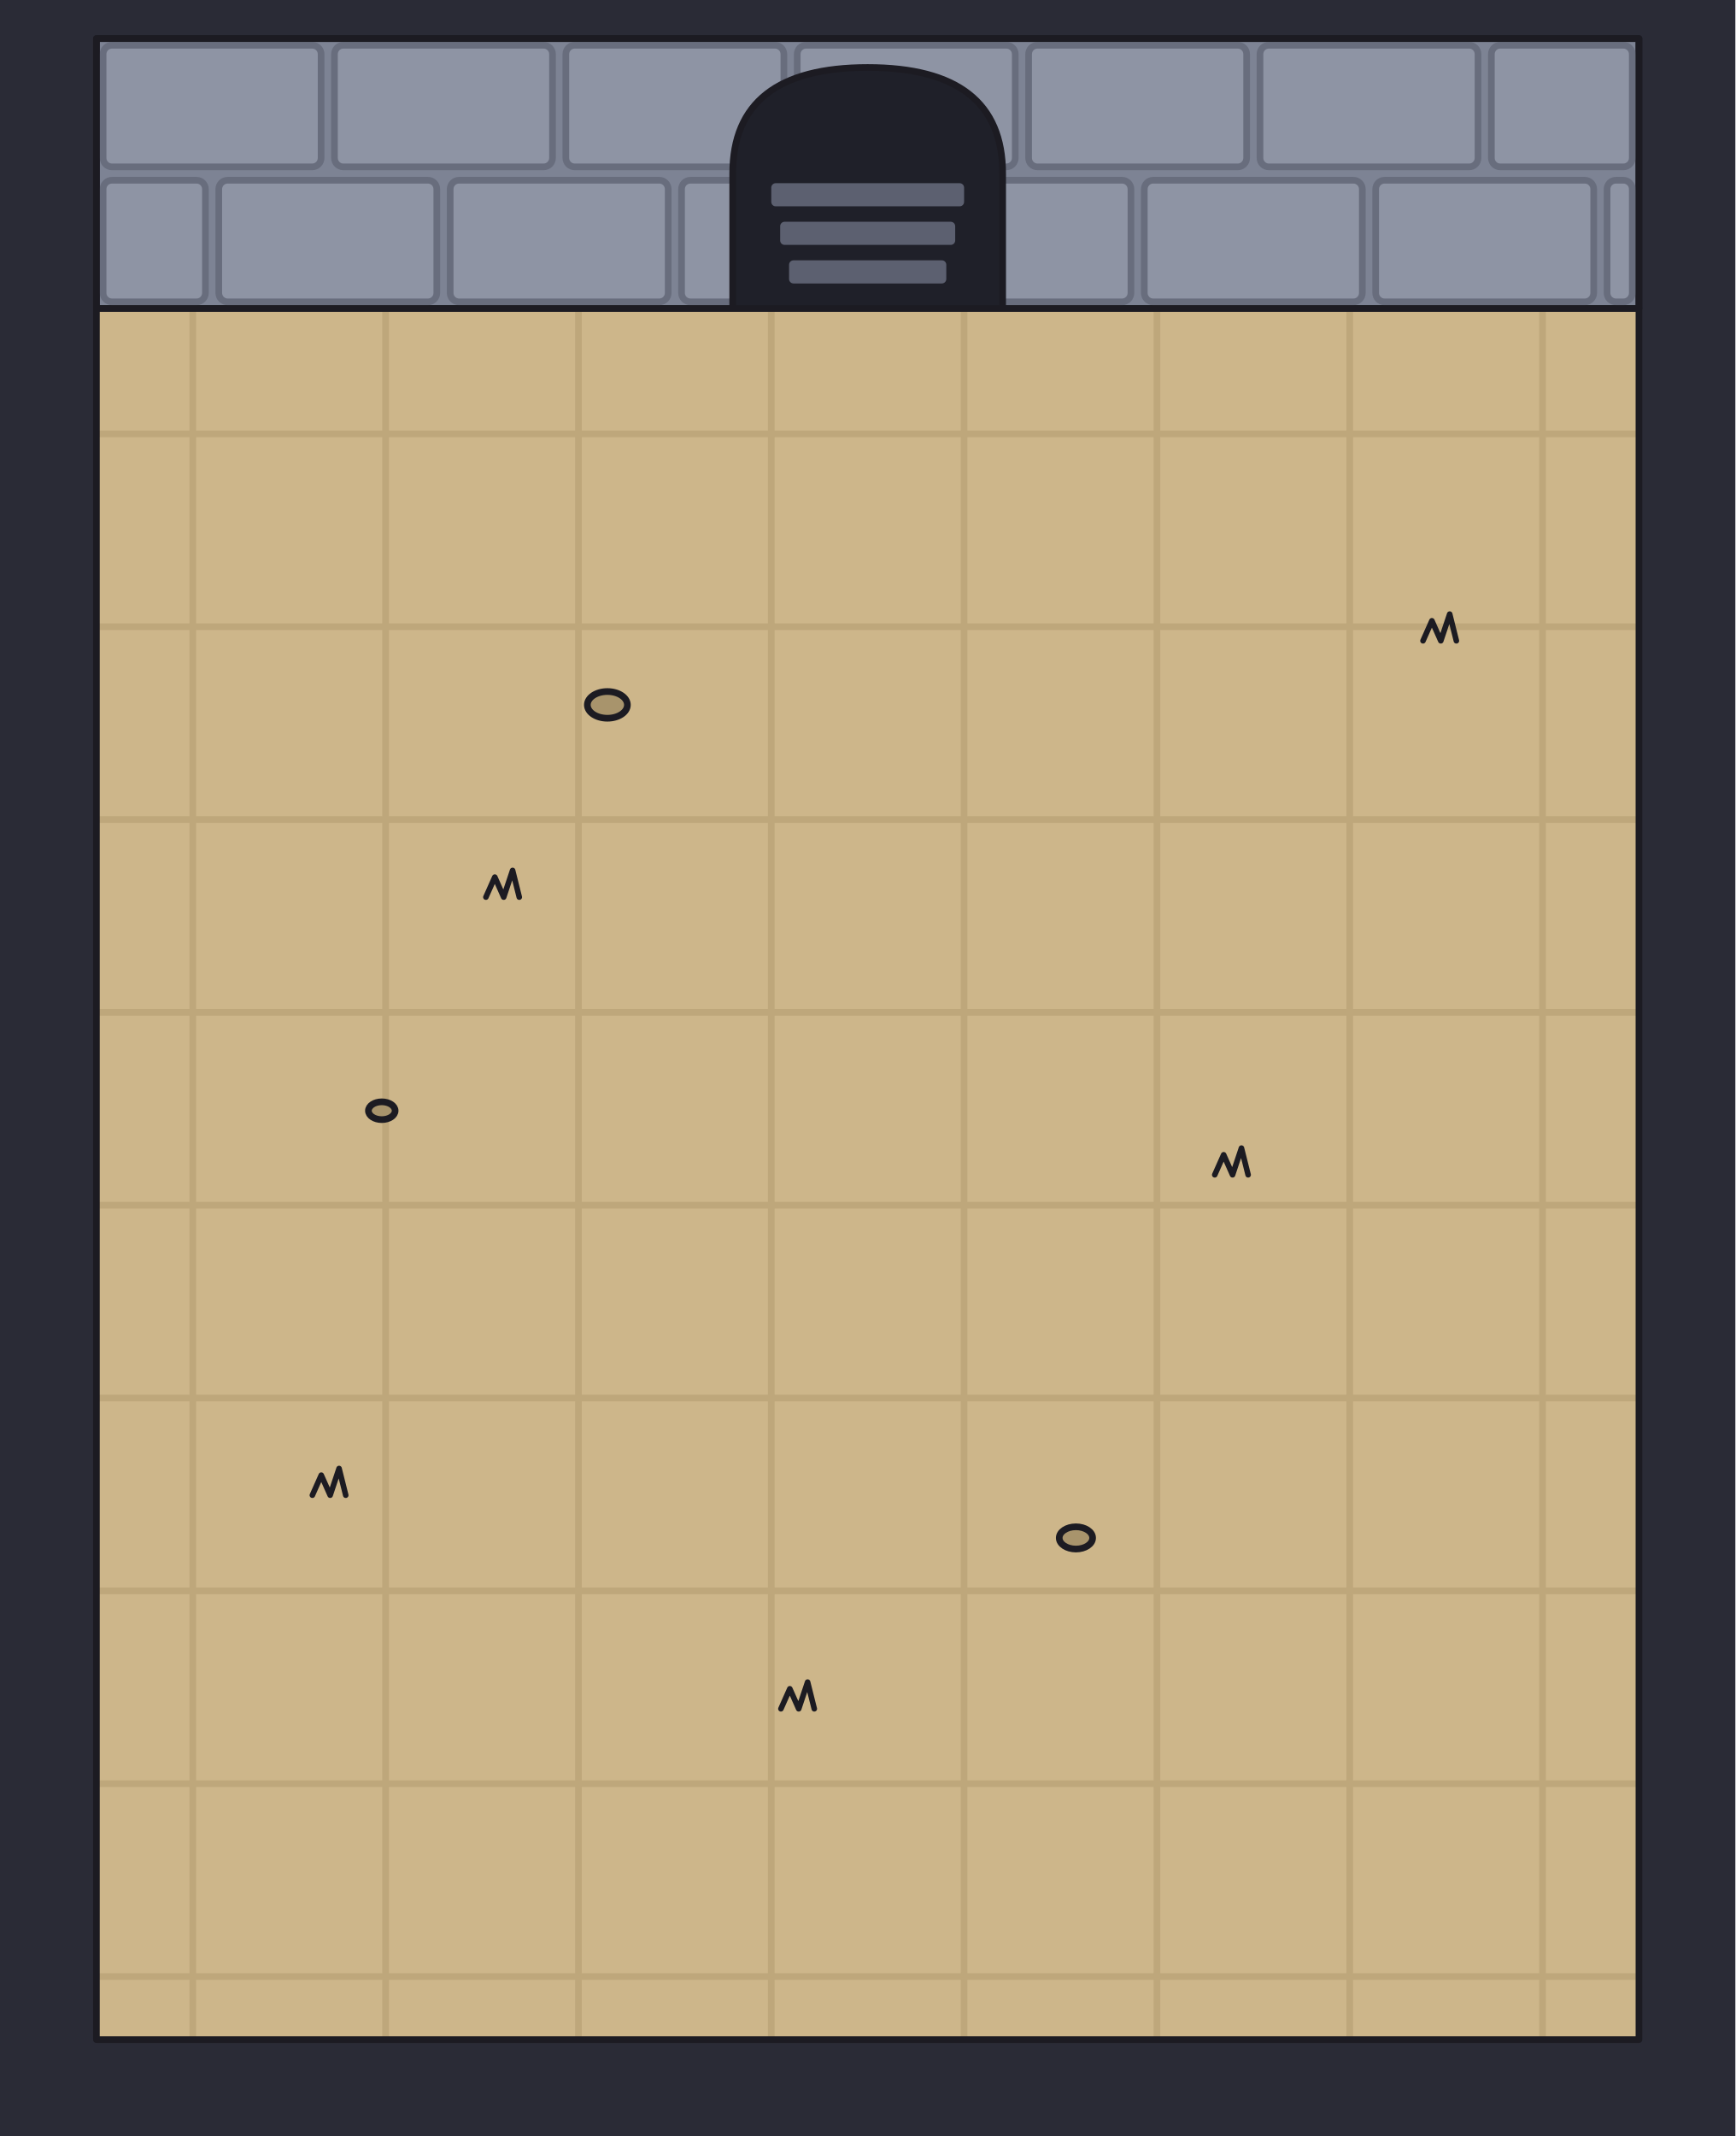
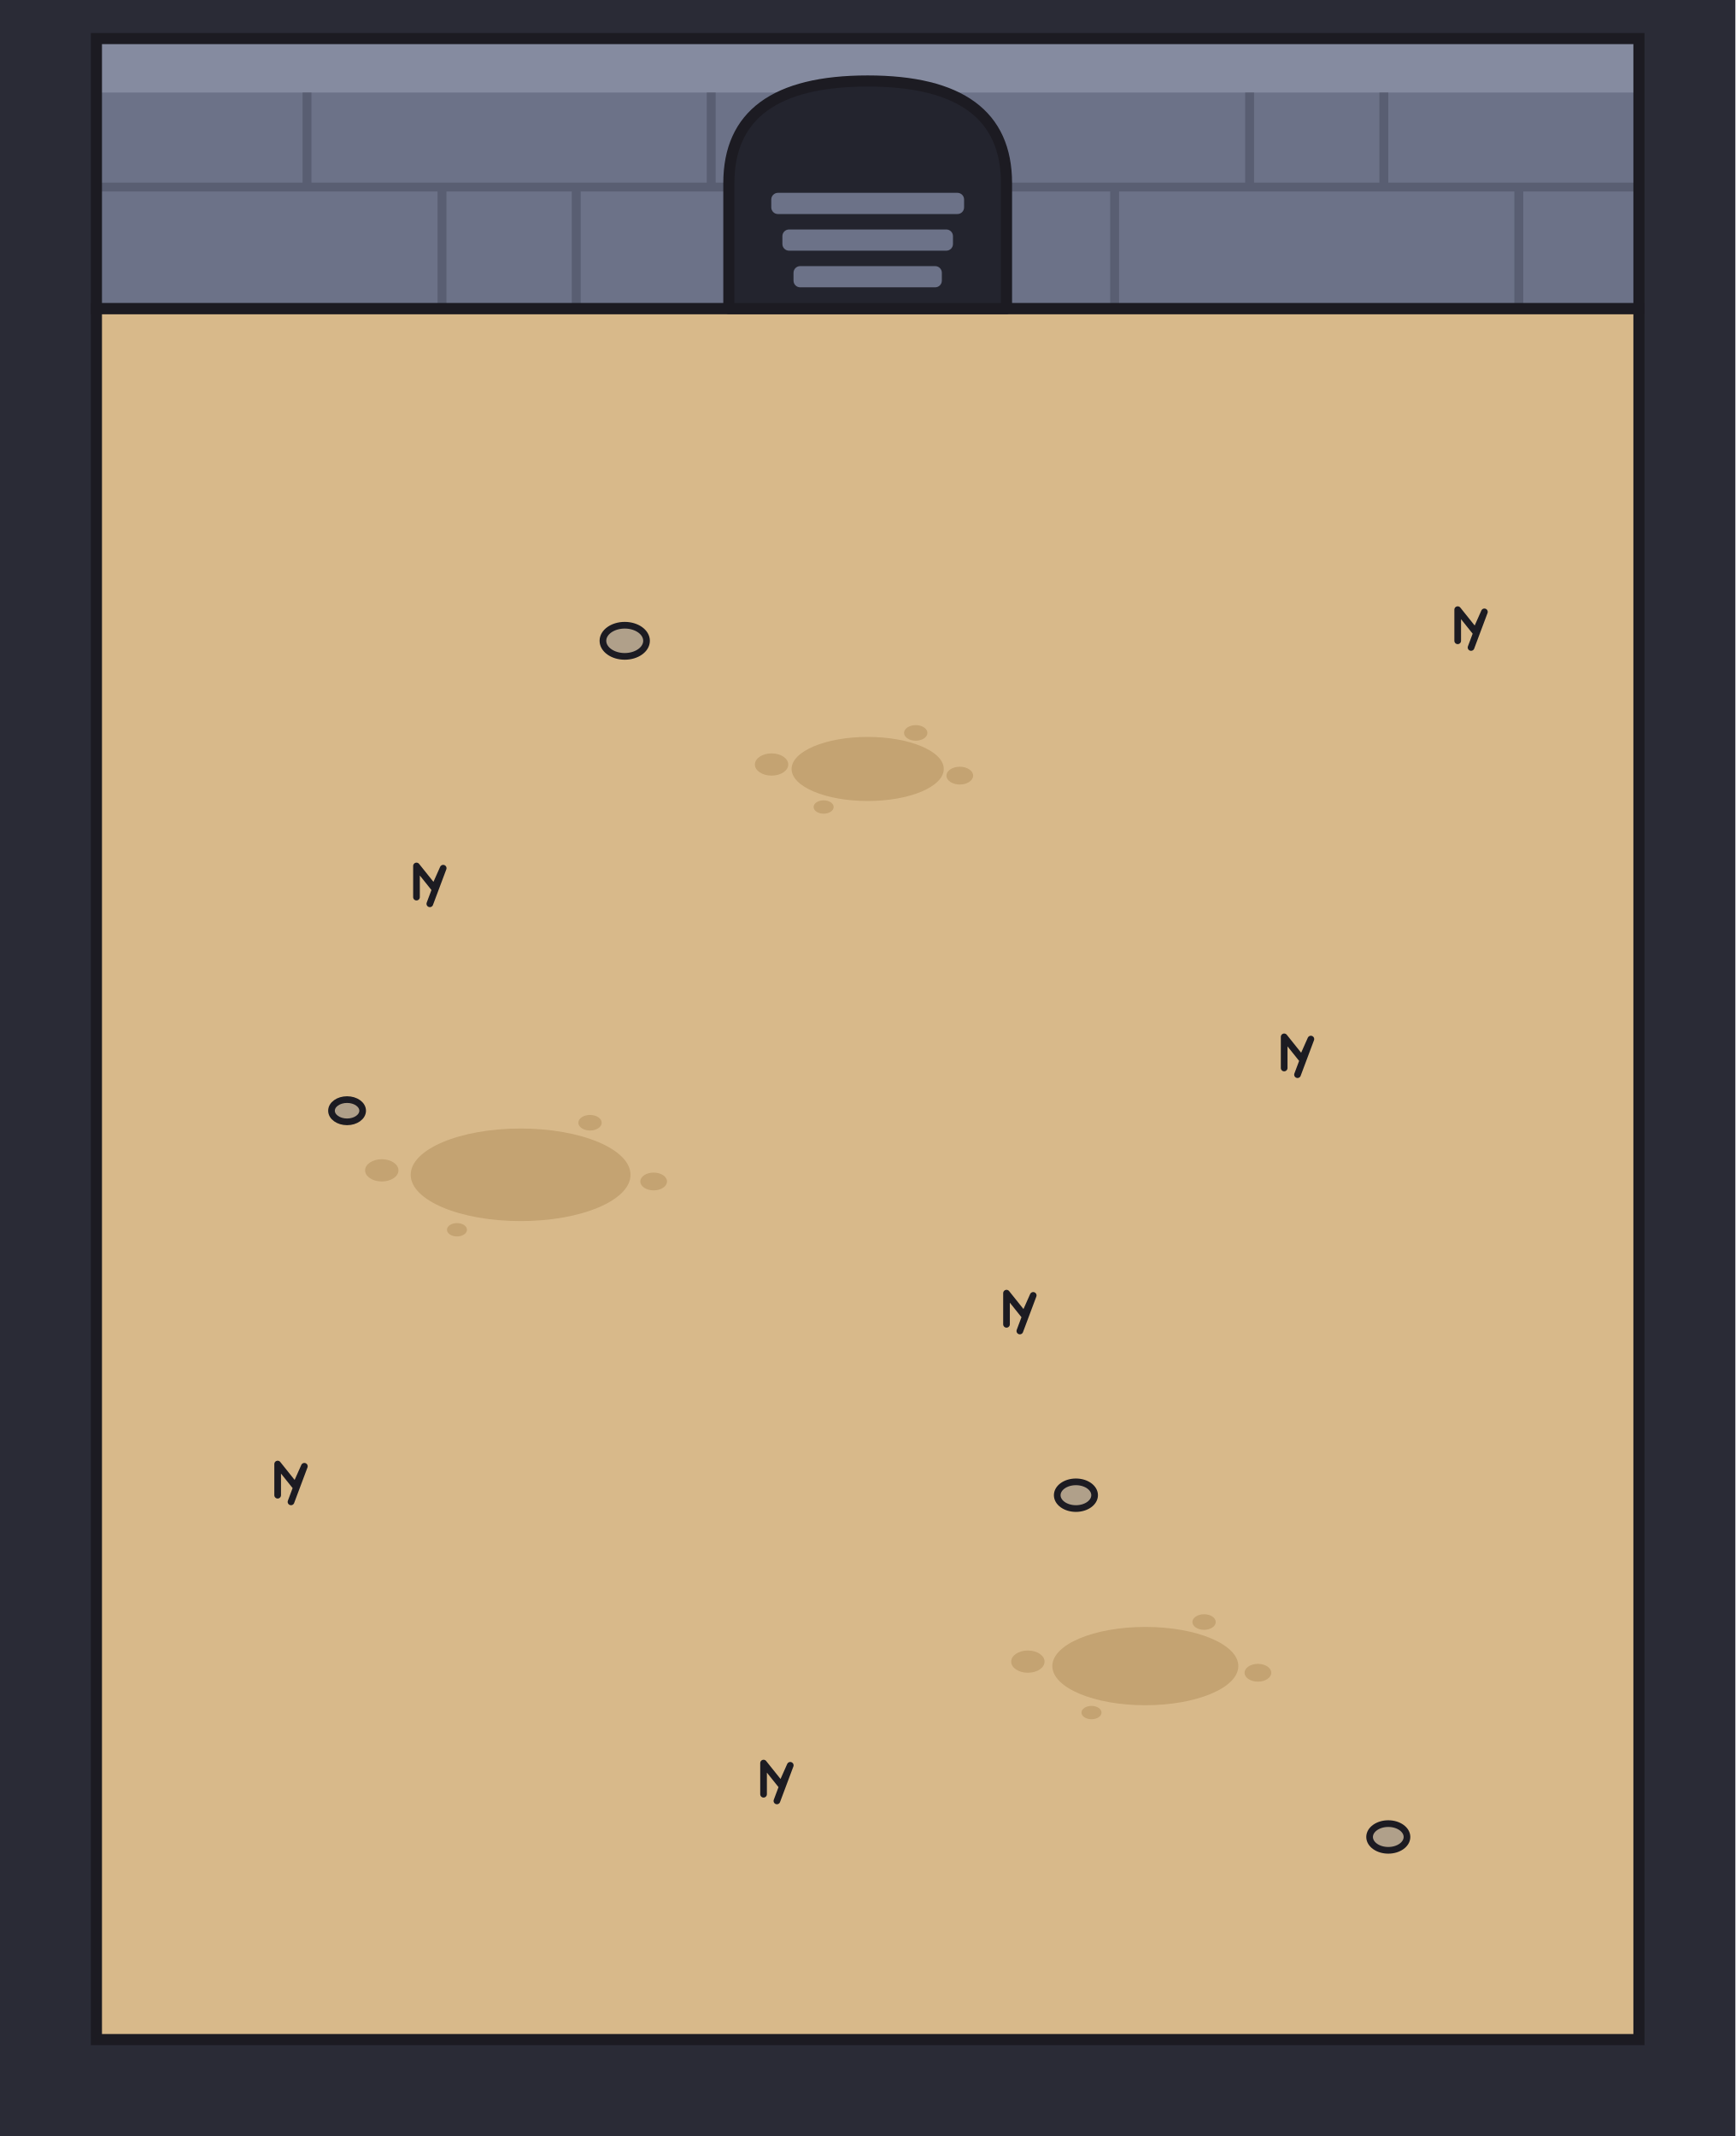
<svg xmlns="http://www.w3.org/2000/svg" width="780" height="960" viewBox="0 0 780 960">
  <rect width="780" height="960" fill="#2a2b36" />
-   <rect x="43.333" y="138.667" width="693.333" height="778" fill="#cdb68a" />
-   <path d="M86.667 138.667 L86.667 916.667" stroke="#bea77b" stroke-width="3" />
-   <path d="M173.333 138.667 L173.333 916.667" stroke="#bea77b" stroke-width="3" />
-   <path d="M260.0 138.667 L260.0 916.667" stroke="#bea77b" stroke-width="3" />
-   <path d="M346.667 138.667 L346.667 916.667" stroke="#bea77b" stroke-width="3" />
-   <path d="M433.333 138.667 L433.333 916.667" stroke="#bea77b" stroke-width="3" />
-   <path d="M520.0 138.667 L520.0 916.667" stroke="#bea77b" stroke-width="3" />
-   <path d="M606.667 138.667 L606.667 916.667" stroke="#bea77b" stroke-width="3" />
-   <path d="M693.333 138.667 L693.333 916.667" stroke="#bea77b" stroke-width="3" />
-   <path d="M43.333 195 L736.667 195" stroke="#bea77b" stroke-width="3" />
-   <path d="M43.333 281.667 L736.667 281.667" stroke="#bea77b" stroke-width="3" />
-   <path d="M43.333 368.333 L736.667 368.333" stroke="#bea77b" stroke-width="3" />
-   <path d="M43.333 455 L736.667 455" stroke="#bea77b" stroke-width="3" />
-   <path d="M43.333 541.667 L736.667 541.667" stroke="#bea77b" stroke-width="3" />
-   <path d="M43.333 628.333 L736.667 628.333" stroke="#bea77b" stroke-width="3" />
-   <path d="M43.333 715 L736.667 715" stroke="#bea77b" stroke-width="3" />
-   <path d="M43.333 801.667 L736.667 801.667" stroke="#bea77b" stroke-width="3" />
-   <path d="M43.333 888.333 L736.667 888.333" stroke="#bea77b" stroke-width="3" />
-   <rect x="43.333" y="138.667" width="693.333" height="778" fill="none" stroke="#1c1b22" stroke-width="3" stroke-linejoin="round" stroke-linecap="round" />
-   <rect x="43.333" y="17.333" width="693.333" height="121.333" fill="#7d8394" stroke="#1c1b22" stroke-width="3" stroke-linejoin="round" stroke-linecap="round" />
-   <rect x="46.333" y="20.333" width="98.0" height="54.667" rx="4" fill="#8e94a4" stroke="#686d7d" stroke-width="3" />
-   <rect x="150.333" y="20.333" width="98.0" height="54.667" rx="4" fill="#8e94a4" stroke="#686d7d" stroke-width="3" />
-   <rect x="254.333" y="20.333" width="98" height="54.667" rx="4" fill="#8e94a4" stroke="#686d7d" stroke-width="3" />
-   <rect x="358.333" y="20.333" width="98.0" height="54.667" rx="4" fill="#8e94a4" stroke="#686d7d" stroke-width="3" />
-   <rect x="462.333" y="20.333" width="98.0" height="54.667" rx="4" fill="#8e94a4" stroke="#686d7d" stroke-width="3" />
-   <rect x="566.333" y="20.333" width="98.0" height="54.667" rx="4" fill="#8e94a4" stroke="#686d7d" stroke-width="3" />
-   <rect x="670.333" y="20.333" width="63.333" height="54.667" rx="4" fill="#8e94a4" stroke="#686d7d" stroke-width="3" />
-   <rect x="46.333" y="81.0" width="46" height="54.667" rx="4" fill="#8e94a4" stroke="#686d7d" stroke-width="3" />
-   <rect x="98.333" y="81.0" width="98.0" height="54.667" rx="4" fill="#8e94a4" stroke="#686d7d" stroke-width="3" />
-   <rect x="202.333" y="81.0" width="98" height="54.667" rx="4" fill="#8e94a4" stroke="#686d7d" stroke-width="3" />
-   <rect x="306.333" y="81.0" width="98.0" height="54.667" rx="4" fill="#8e94a4" stroke="#686d7d" stroke-width="3" />
-   <rect x="410.333" y="81.0" width="98.0" height="54.667" rx="4" fill="#8e94a4" stroke="#686d7d" stroke-width="3" />
-   <rect x="514.333" y="81.0" width="98.0" height="54.667" rx="4" fill="#8e94a4" stroke="#686d7d" stroke-width="3" />
-   <rect x="618.333" y="81.0" width="98.0" height="54.667" rx="4" fill="#8e94a4" stroke="#686d7d" stroke-width="3" />
-   <rect x="722.333" y="81.0" width="11.333" height="54.667" rx="4" fill="#8e94a4" stroke="#686d7d" stroke-width="3" />
-   <rect x="43.333" y="17.333" width="693.333" height="121.333" fill="none" stroke="#1c1b22" stroke-width="3" stroke-linejoin="round" stroke-linecap="round" />
-   <path d="M329.333 138.667 L329.333 78.0 Q329.333 30.333 390.0 30.333 Q450.667 30.333 450.667 78.0 L450.667 138.667 Z" fill="#1f2029" stroke="#1c1b22" stroke-width="3" stroke-linejoin="round" stroke-linecap="round" />
-   <rect x="346.667" y="82.333" width="86.667" height="10.4" rx="2" fill="#5c6070" />
-   <rect x="350.667" y="99.667" width="78.667" height="10.4" rx="2" fill="#5c6070" />
-   <rect x="354.667" y="117.0" width="70.667" height="10.4" rx="2" fill="#5c6070" />
-   <path d="M218.4 403.2 l4 -9 l4 9 l4 -12 l3 12" fill="none" stroke="#1c1b22" stroke-width="2.5" stroke-linecap="round" stroke-linejoin="round" />
-   <path d="M546.0 528.0 l4 -9 l4 9 l4 -12 l3 12" fill="none" stroke="#1c1b22" stroke-width="2.5" stroke-linecap="round" stroke-linejoin="round" />
-   <path d="M351.0 768.0 l4 -9 l4 9 l4 -12 l3 12" fill="none" stroke="#1c1b22" stroke-width="2.5" stroke-linecap="round" stroke-linejoin="round" />
-   <path d="M140.4 672.0 l4 -9 l4 9 l4 -12 l3 12" fill="none" stroke="#1c1b22" stroke-width="2.5" stroke-linecap="round" stroke-linejoin="round" />
-   <path d="M639.6 288.0 l4 -9 l4 9 l4 -12 l3 12" fill="none" stroke="#1c1b22" stroke-width="2.5" stroke-linecap="round" stroke-linejoin="round" />
-   <ellipse cx="273.0" cy="316.8" rx="9.0" ry="6" fill="#a8946c" stroke="#1c1b22" stroke-width="3" stroke-linejoin="round" stroke-linecap="round" />
-   <ellipse cx="483.6" cy="691.2" rx="7.5" ry="5" fill="#a8946c" stroke="#1c1b22" stroke-width="3" stroke-linejoin="round" stroke-linecap="round" />
-   <ellipse cx="171.6" cy="499.2" rx="6.0" ry="4" fill="#a8946c" stroke="#1c1b22" stroke-width="3" stroke-linejoin="round" stroke-linecap="round" />
+   <rect x="43.333" y="138.667" width="693.333" height="778.0" fill="#d8b98a" />
+   <ellipse cx="234.0" cy="528.0" rx="49.4" ry="20.8" fill="#c4a372" />
+   <ellipse cx="171.6" cy="526.0" rx="7.5" ry="5" fill="#c4a372" />
+   <ellipse cx="293.8" cy="531.0" rx="6.0" ry="4" fill="#c4a372" />
+   <ellipse cx="265.2" cy="504.6" rx="5.25" ry="3.5" fill="#c4a372" />
+   <ellipse cx="205.4" cy="552.7" rx="4.5" ry="3" fill="#c4a372" />
+   <ellipse cx="514.8" cy="748.8" rx="41.8" ry="17.6" fill="#c4a372" />
+   <ellipse cx="462" cy="746.8" rx="7.5" ry="5" fill="#c4a372" />
+   <ellipse cx="565.4" cy="751.8" rx="6.0" ry="4" fill="#c4a372" />
+   <ellipse cx="541.2" cy="729" rx="5.25" ry="3.5" fill="#c4a372" />
+   <ellipse cx="490.6" cy="769.7" rx="4.5" ry="3" fill="#c4a372" />
+   <ellipse cx="390.0" cy="345.6" rx="34.2" ry="14.4" fill="#c4a372" />
+   <ellipse cx="346.8" cy="343.6" rx="7.5" ry="5" fill="#c4a372" />
+   <ellipse cx="431.4" cy="348.6" rx="6.0" ry="4" fill="#c4a372" />
+   <ellipse cx="411.6" cy="329.4" rx="5.25" ry="3.5" fill="#c4a372" />
+   <ellipse cx="370.2" cy="362.7" rx="4.5" ry="3" fill="#c4a372" />
+   <path d="M187.2 403.2 l0 -14 l8 10 l4 -9 l-6 16" fill="none" stroke="#1c1b22" stroke-width="3" stroke-linecap="round" stroke-linejoin="round" />
+   <path d="M577.2 480.0 l0 -14 l8 10 l4 -9 l-6 16" fill="none" stroke="#1c1b22" stroke-width="3" stroke-linecap="round" stroke-linejoin="round" />
+   <path d="M343.2 806.4 l0 -14 l8 10 l4 -9 l-6 16" fill="none" stroke="#1c1b22" stroke-width="3" stroke-linecap="round" stroke-linejoin="round" />
+   <path d="M124.8 672.0 l0 -14 l8 10 l4 -9 l-6 16" fill="none" stroke="#1c1b22" stroke-width="3" stroke-linecap="round" stroke-linejoin="round" />
+   <path d="M655.2 288.0 l0 -14 l8 10 l4 -9 l-6 16" fill="none" stroke="#1c1b22" stroke-width="3" stroke-linecap="round" stroke-linejoin="round" />
+   <path d="M452.4 595.2 l0 -14 l8 10 l4 -9 l-6 16" fill="none" stroke="#1c1b22" stroke-width="3" stroke-linecap="round" stroke-linejoin="round" />
+   <ellipse cx="280.8" cy="288.0" rx="9.8" ry="7" fill="#b0a08a" stroke="#1c1b22" stroke-width="3" stroke-linejoin="round" stroke-linecap="round" />
+   <ellipse cx="483.6" cy="672.0" rx="8.4" ry="6" fill="#b0a08a" stroke="#1c1b22" stroke-width="3" stroke-linejoin="round" stroke-linecap="round" />
+   <ellipse cx="156.0" cy="499.2" rx="7.0" ry="5" fill="#b0a08a" stroke="#1c1b22" stroke-width="3" stroke-linejoin="round" stroke-linecap="round" />
+   <ellipse cx="624.0" cy="825.6" rx="8.4" ry="6" fill="#b0a08a" stroke="#1c1b22" stroke-width="3" stroke-linejoin="round" stroke-linecap="round" />
+   <rect x="43.333" y="138.667" width="693.333" height="778.0" fill="none" stroke="#1c1b22" stroke-width="5" />
+   <rect x="43.333" y="17.333" width="693.333" height="121.333" fill="#6c7288" />
+   <rect x="43.333" y="17.333" width="693.333" height="24.267" fill="#858ba0" />
+   <path d="M43.333 84.067 L736.667 84.067" stroke="#595e72" stroke-width="4" />
+   <path d="M138 41.6 L138 84.067" stroke="#595e72" stroke-width="4" />
+   <path d="M198.667 84.067 L198.667 138.667" stroke="#595e72" stroke-width="4" />
+   <path d="M259 84.067 L259 138.667" stroke="#595e72" stroke-width="4" />
+   <path d="M319.667 41.6 L319.667 84.067" stroke="#595e72" stroke-width="4" />
+   <path d="M380 41.6 L380 84.067" stroke="#595e72" stroke-width="4" />
+   <path d="M440.667 84.067 L440.667 138.667" stroke="#595e72" stroke-width="4" />
+   <path d="M501 84.067 L501 138.667" stroke="#595e72" stroke-width="4" />
+   <path d="M561.667 41.6 L561.667 84.067" stroke="#595e72" stroke-width="4" />
+   <path d="M622 41.6 L622 84.067" stroke="#595e72" stroke-width="4" />
+   <path d="M682.667 84.067 L682.667 138.667" stroke="#595e72" stroke-width="4" />
+   <rect x="43.333" y="17.333" width="693.333" height="121.333" fill="none" stroke="#1c1b22" stroke-width="5" />
+   <path d="M327.6 138.667 L327.6 82.333 Q327.6 36.4 390.0 36.4 Q452.4 36.4 452.4 82.333 L452.4 138.667 Z" fill="#23242e" stroke="#1c1b22" stroke-width="5" stroke-linejoin="round" />
+   <rect x="346.667" y="86.667" width="86.667" height="9.533" rx="3" fill="#6c7288" />
+   <rect x="351.667" y="103.133" width="76.667" height="9.533" rx="3" fill="#6c7288" />
+   <rect x="356.667" y="119.6" width="66.667" height="9.533" rx="3" fill="#6c7288" />
</svg>
